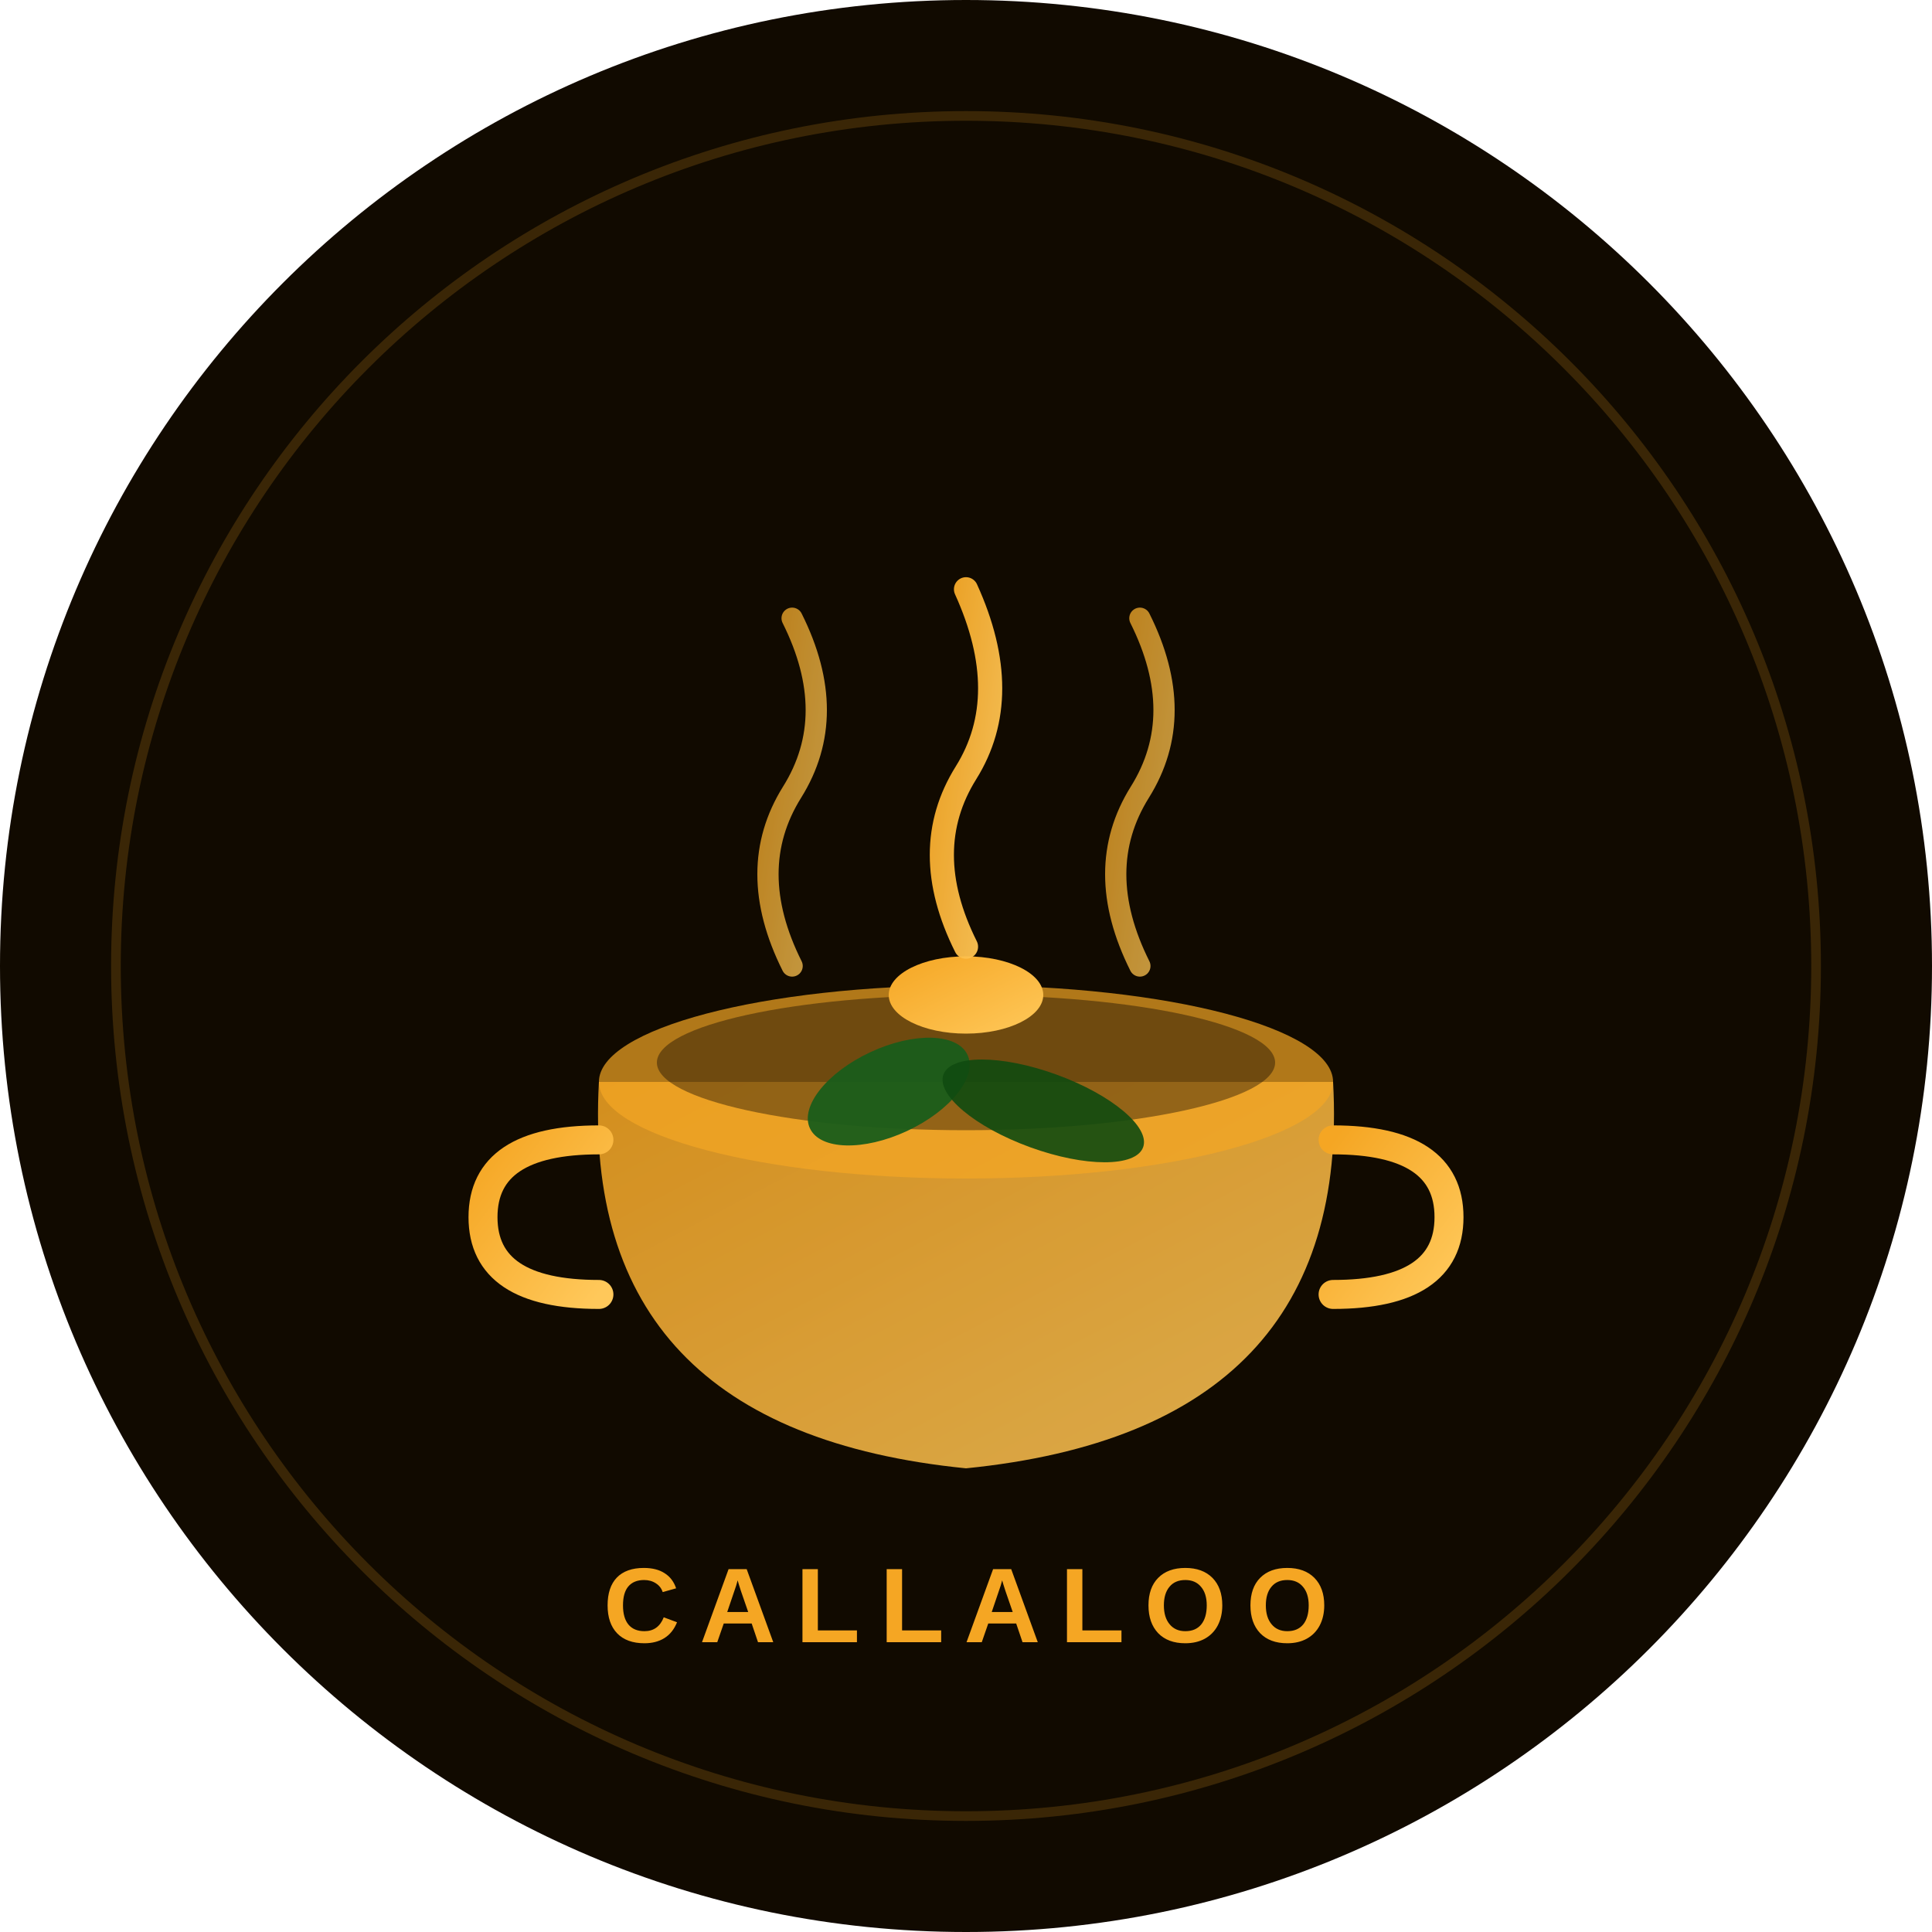
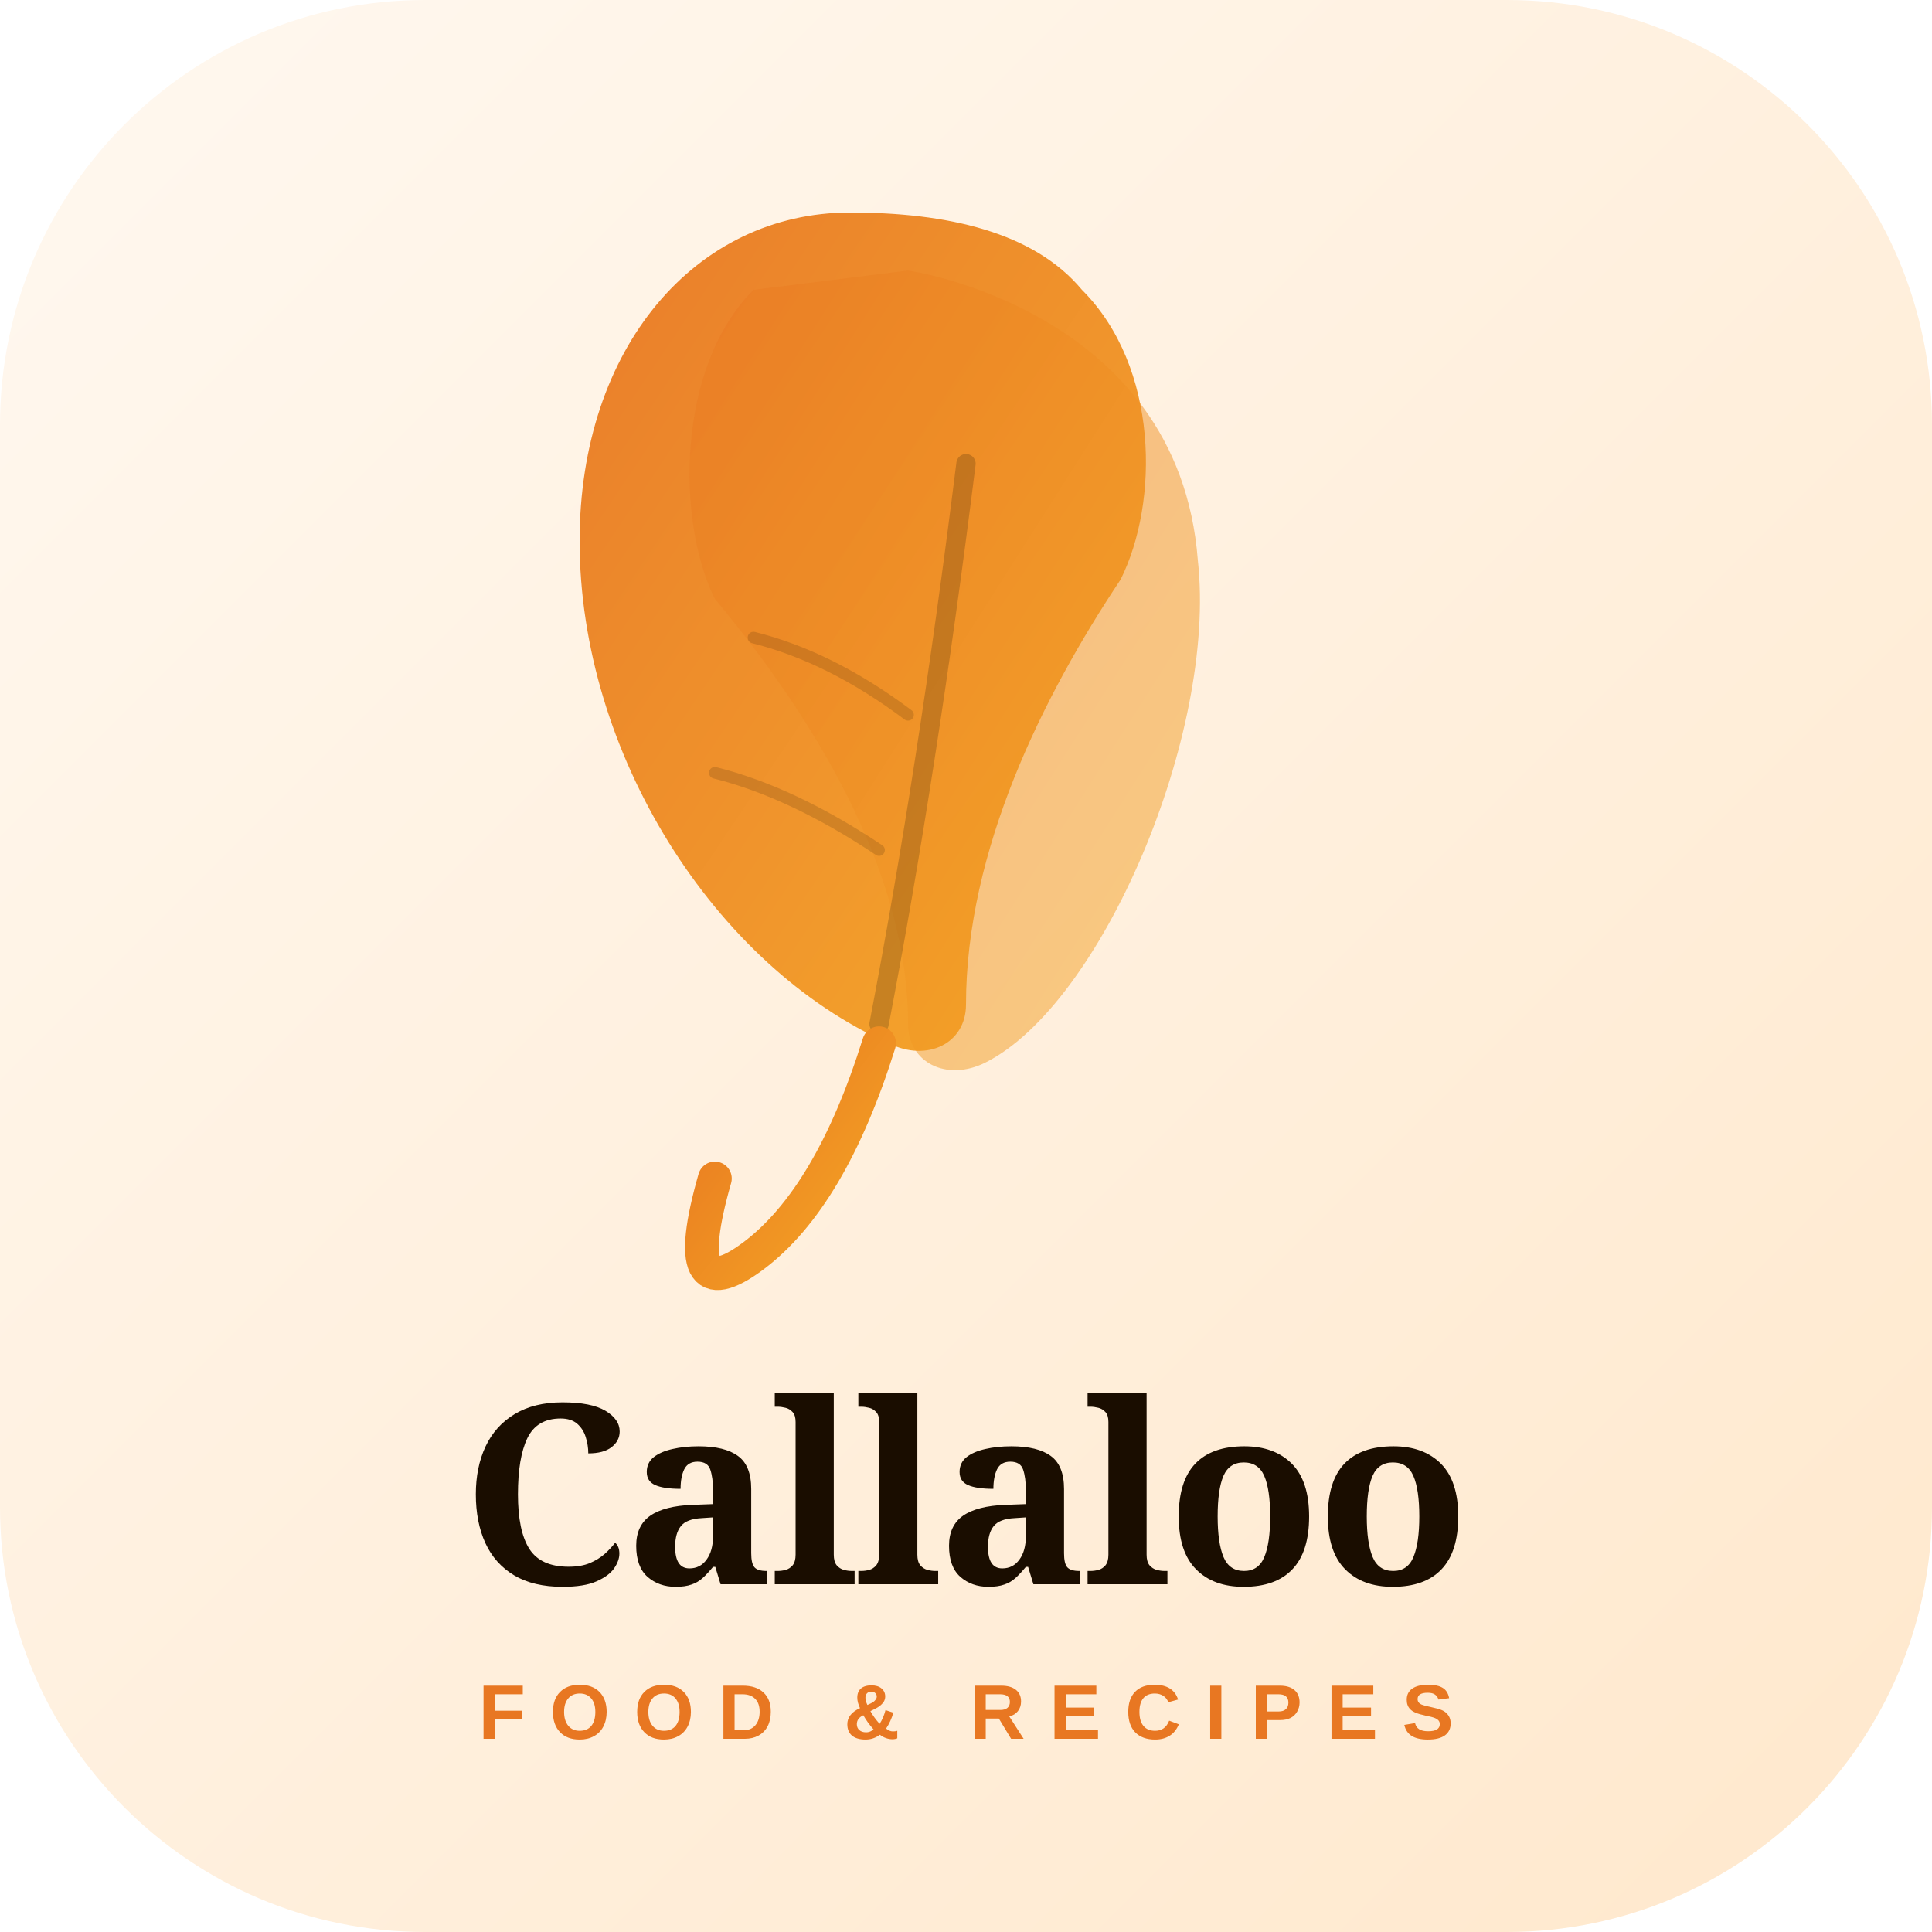
<svg xmlns="http://www.w3.org/2000/svg" viewBox="0 0 200 200" width="200" height="200">
  <defs>
-     <linearGradient id="clg" x1="0%" y1="0%" x2="100%" y2="100%">
-       <stop offset="0%" stop-color="#F5A623" />
-       <stop offset="100%" stop-color="#FFC85A" />
+     <linearGradient id="bgg" x1="0%" y1="0%" x2="100%" y2="100%">
+       <stop offset="0%" stop-color="#FFF8F0" />
+       <stop offset="100%" stop-color="#FFE8CC" />
+     </linearGradient>
+     <linearGradient id="lg" x1="0%" y1="0%" x2="100%" y2="100%">
+       <stop offset="0%" stop-color="#E87722" />
+       <stop offset="100%" stop-color="#F5A623" />
    </linearGradient>
  </defs>
-   <circle cx="100" cy="100" r="100" fill="#110A00" />
-   <circle cx="100" cy="100" r="88" fill="none" stroke="#F5A623" stroke-width="1" opacity="0.18" />
-   <path d="M62,112 Q60,148 100,152 Q140,148 138,112 Z" fill="url(#clg)" opacity="0.85" />
-   <ellipse cx="100" cy="112" rx="38" ry="10" fill="#F5A623" opacity="0.7" />
-   <ellipse cx="100" cy="110" rx="32" ry="7" fill="#0D0500" opacity="0.4" />
-   <ellipse cx="100" cy="103" rx="8" ry="4" fill="url(#clg)" />
-   <path d="M62,118 Q50,118 50,126 Q50,134 62,134" fill="none" stroke="url(#clg)" stroke-width="3" stroke-linecap="round" />
-   <path d="M138,118 Q150,118 150,126 Q150,134 138,134" fill="none" stroke="url(#clg)" stroke-width="3" stroke-linecap="round" />
-   <path d="M82,100 Q77,90 82,82 Q87,74 82,64" fill="none" stroke="url(#clg)" stroke-width="2.2" stroke-linecap="round" opacity="0.75" />
-   <path d="M100,98 Q95,88 100,80 Q105,72 100,61" fill="none" stroke="url(#clg)" stroke-width="2.5" stroke-linecap="round" opacity="0.95" />
-   <path d="M118,100 Q113,90 118,82 Q123,74 118,64" fill="none" stroke="url(#clg)" stroke-width="2.2" stroke-linecap="round" opacity="0.75" />
-   <ellipse cx="92" cy="113" rx="9" ry="4.5" fill="#1A5C1A" opacity="0.95" transform="rotate(-25 92 113)" />
-   <ellipse cx="108" cy="115" rx="11" ry="4" fill="#0F4A0F" opacity="0.9" transform="rotate(20 108 115)" />
-   <text x="100" y="170" text-anchor="middle" font-family="Arial,sans-serif" font-size="11" font-weight="800" fill="#F5A623" letter-spacing="2">CALLALOO</text>
+   <rect width="200" height="200" rx="44" fill="url(#bgg)" />
+   <path d="M88,22 C72,22 60,36 60,56 C60,78 74,100 92,108 C96,110 100,108 100,104 C100,88 108,72 116,60 C120,52 120,38 112,30 C107,24 98,22 88,22 Z" fill="url(#lg)" opacity="0.95" />
+   <path d="M94,28 C94,28 122,32 124,58 C126,76 114,104 102,110 C98,112 94,110 94,106 C94,90 84,74 74,62 C70,54 70,38 78,30 Z" fill="url(#lg)" opacity="0.5" />
+   <path d="M91,106 Q96,80 100,48" stroke="#1A0D00" stroke-width="2" fill="none" stroke-linecap="round" opacity="0.2" />
+   <path d="M91,88 Q82,82 74,80" stroke="#1A0D00" stroke-width="1.2" fill="none" stroke-linecap="round" opacity="0.15" />
+   <path d="M94,74 Q86,68 78,66" stroke="#1A0D00" stroke-width="1.2" fill="none" stroke-linecap="round" opacity="0.15" />
+   <path d="M91,108 Q86,124 78,130 Q70,136 74,122" stroke="url(#lg)" stroke-width="3.5" fill="none" stroke-linecap="round" stroke-linejoin="round" />
+   <text x="100" y="164" text-anchor="middle" font-family="Georgia, serif" font-weight="900" font-size="26" fill="#1A0D00" letter-spacing="-0.5">Callaloo</text>
+   <text x="100" y="180" text-anchor="middle" font-family="Arial, sans-serif" font-weight="700" font-size="8" fill="#E87722" letter-spacing="2.5">FOOD &amp; RECIPES</text>
</svg>
